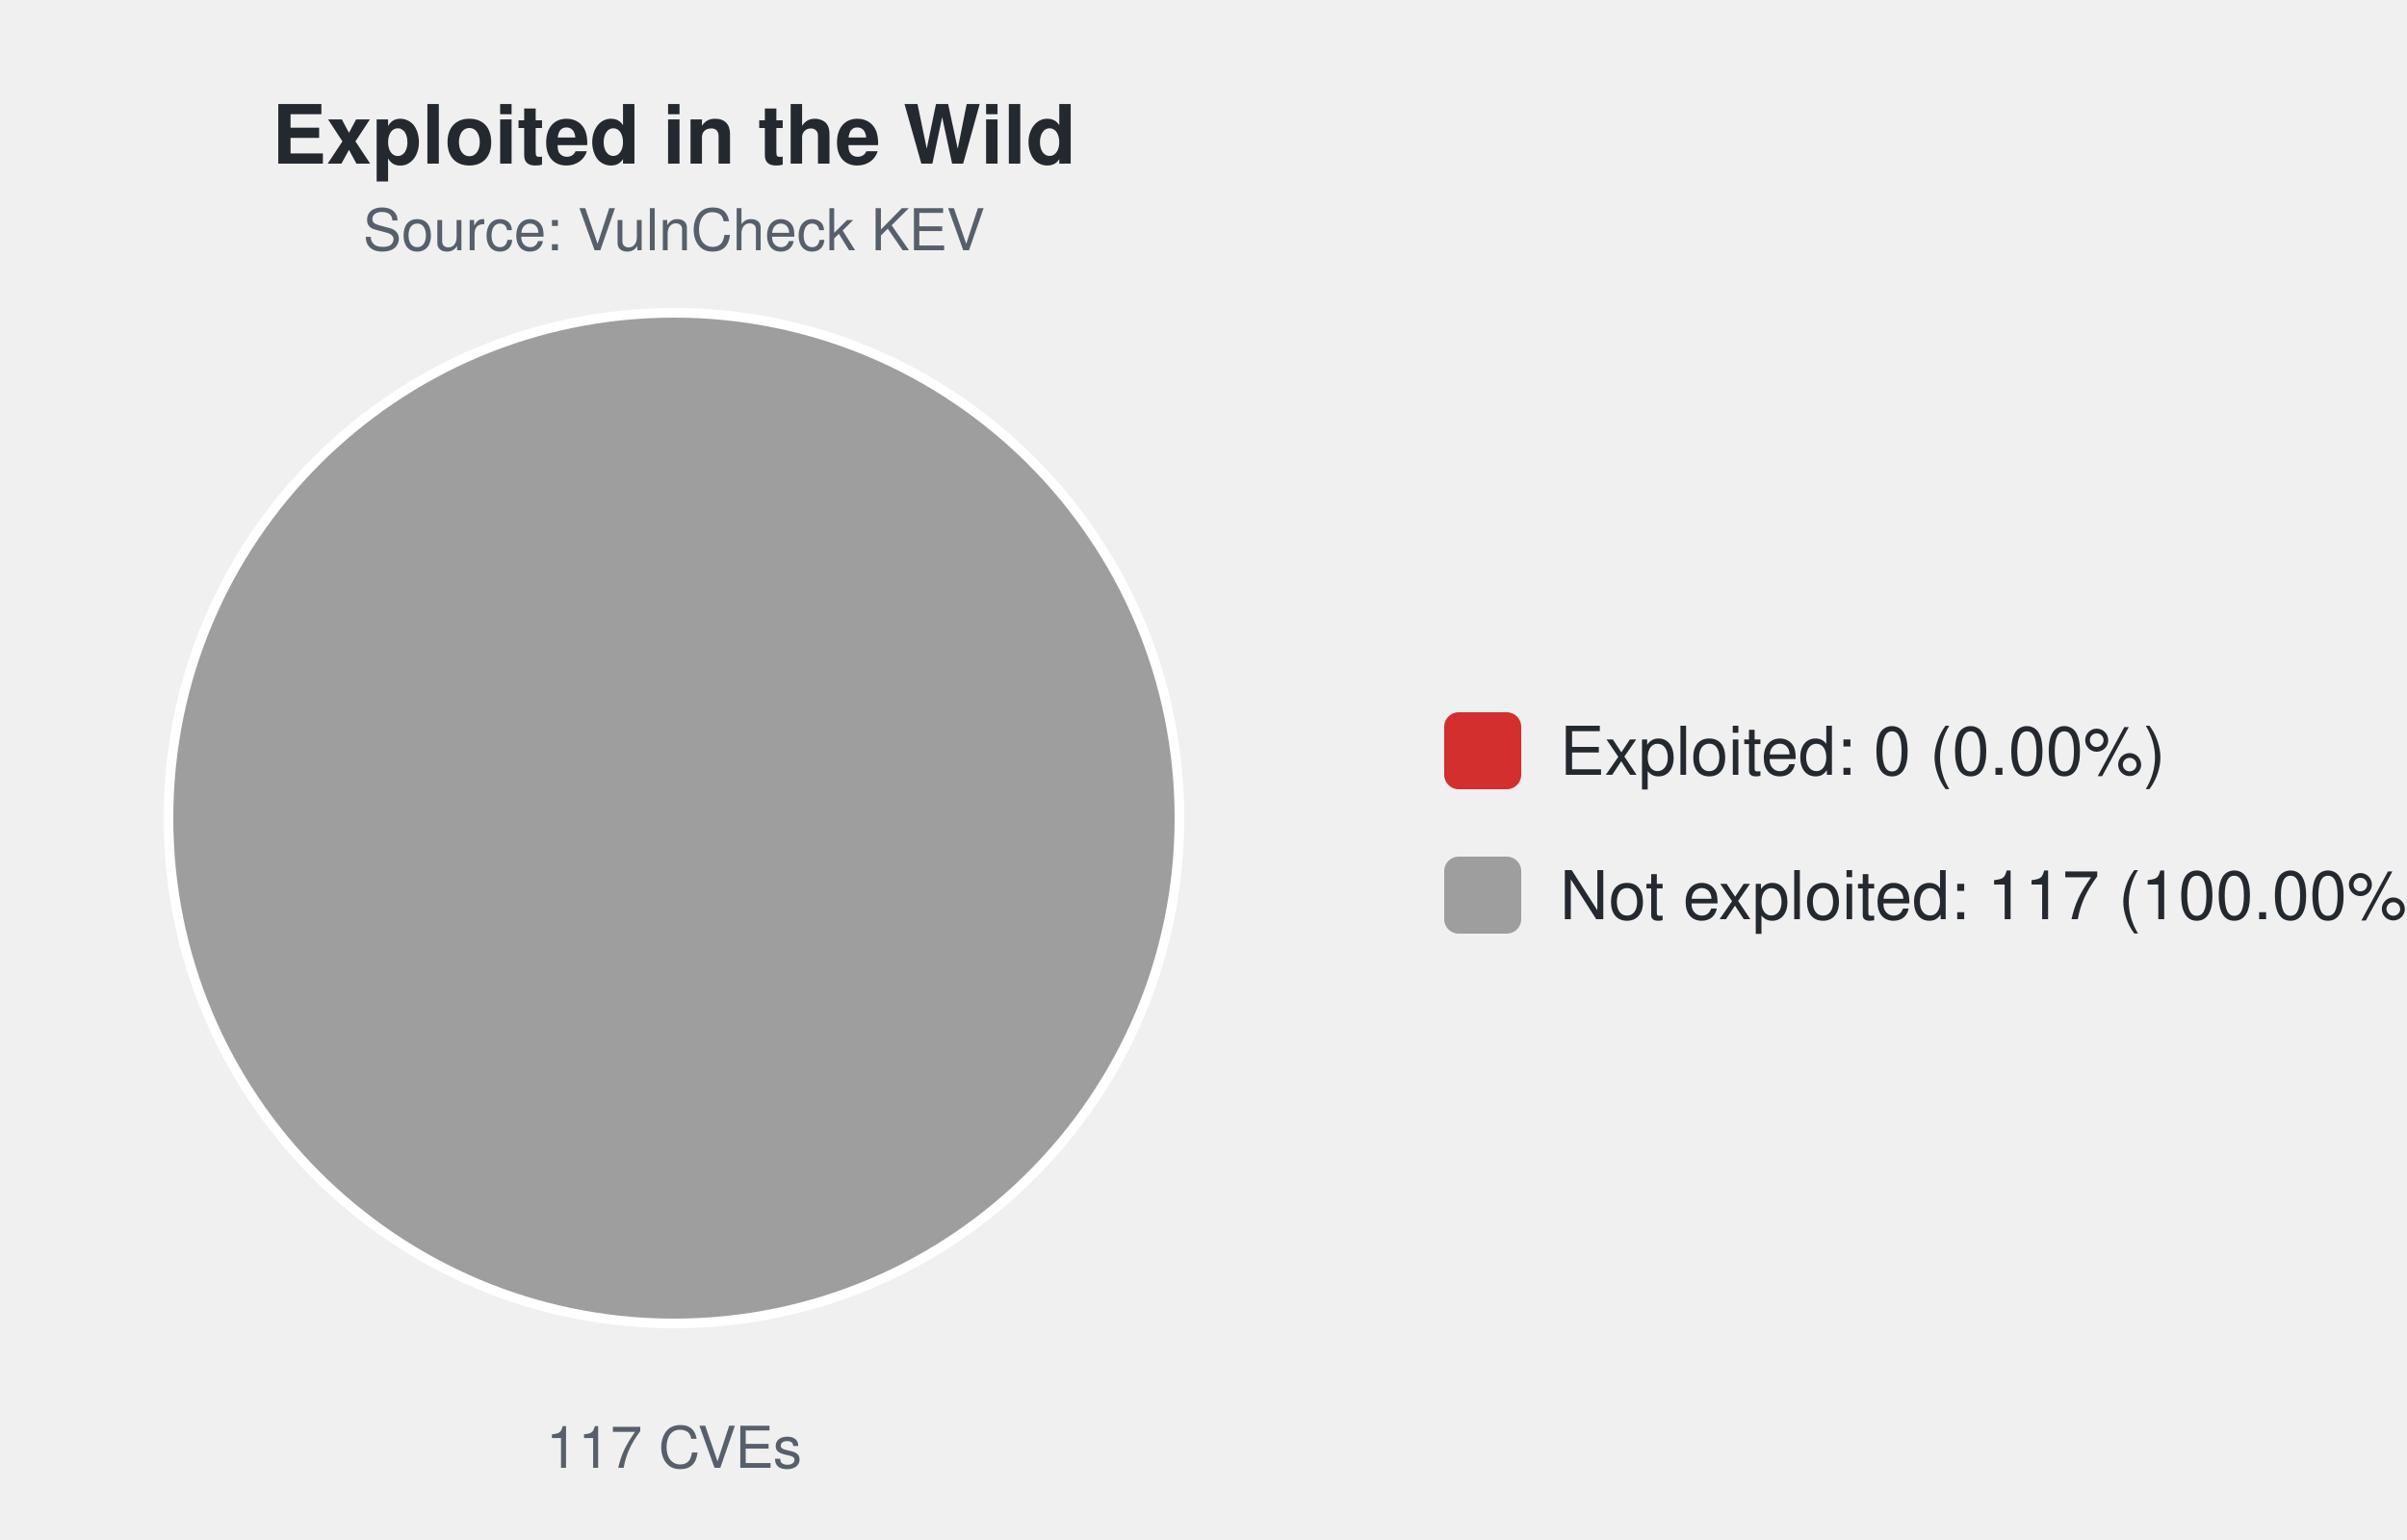
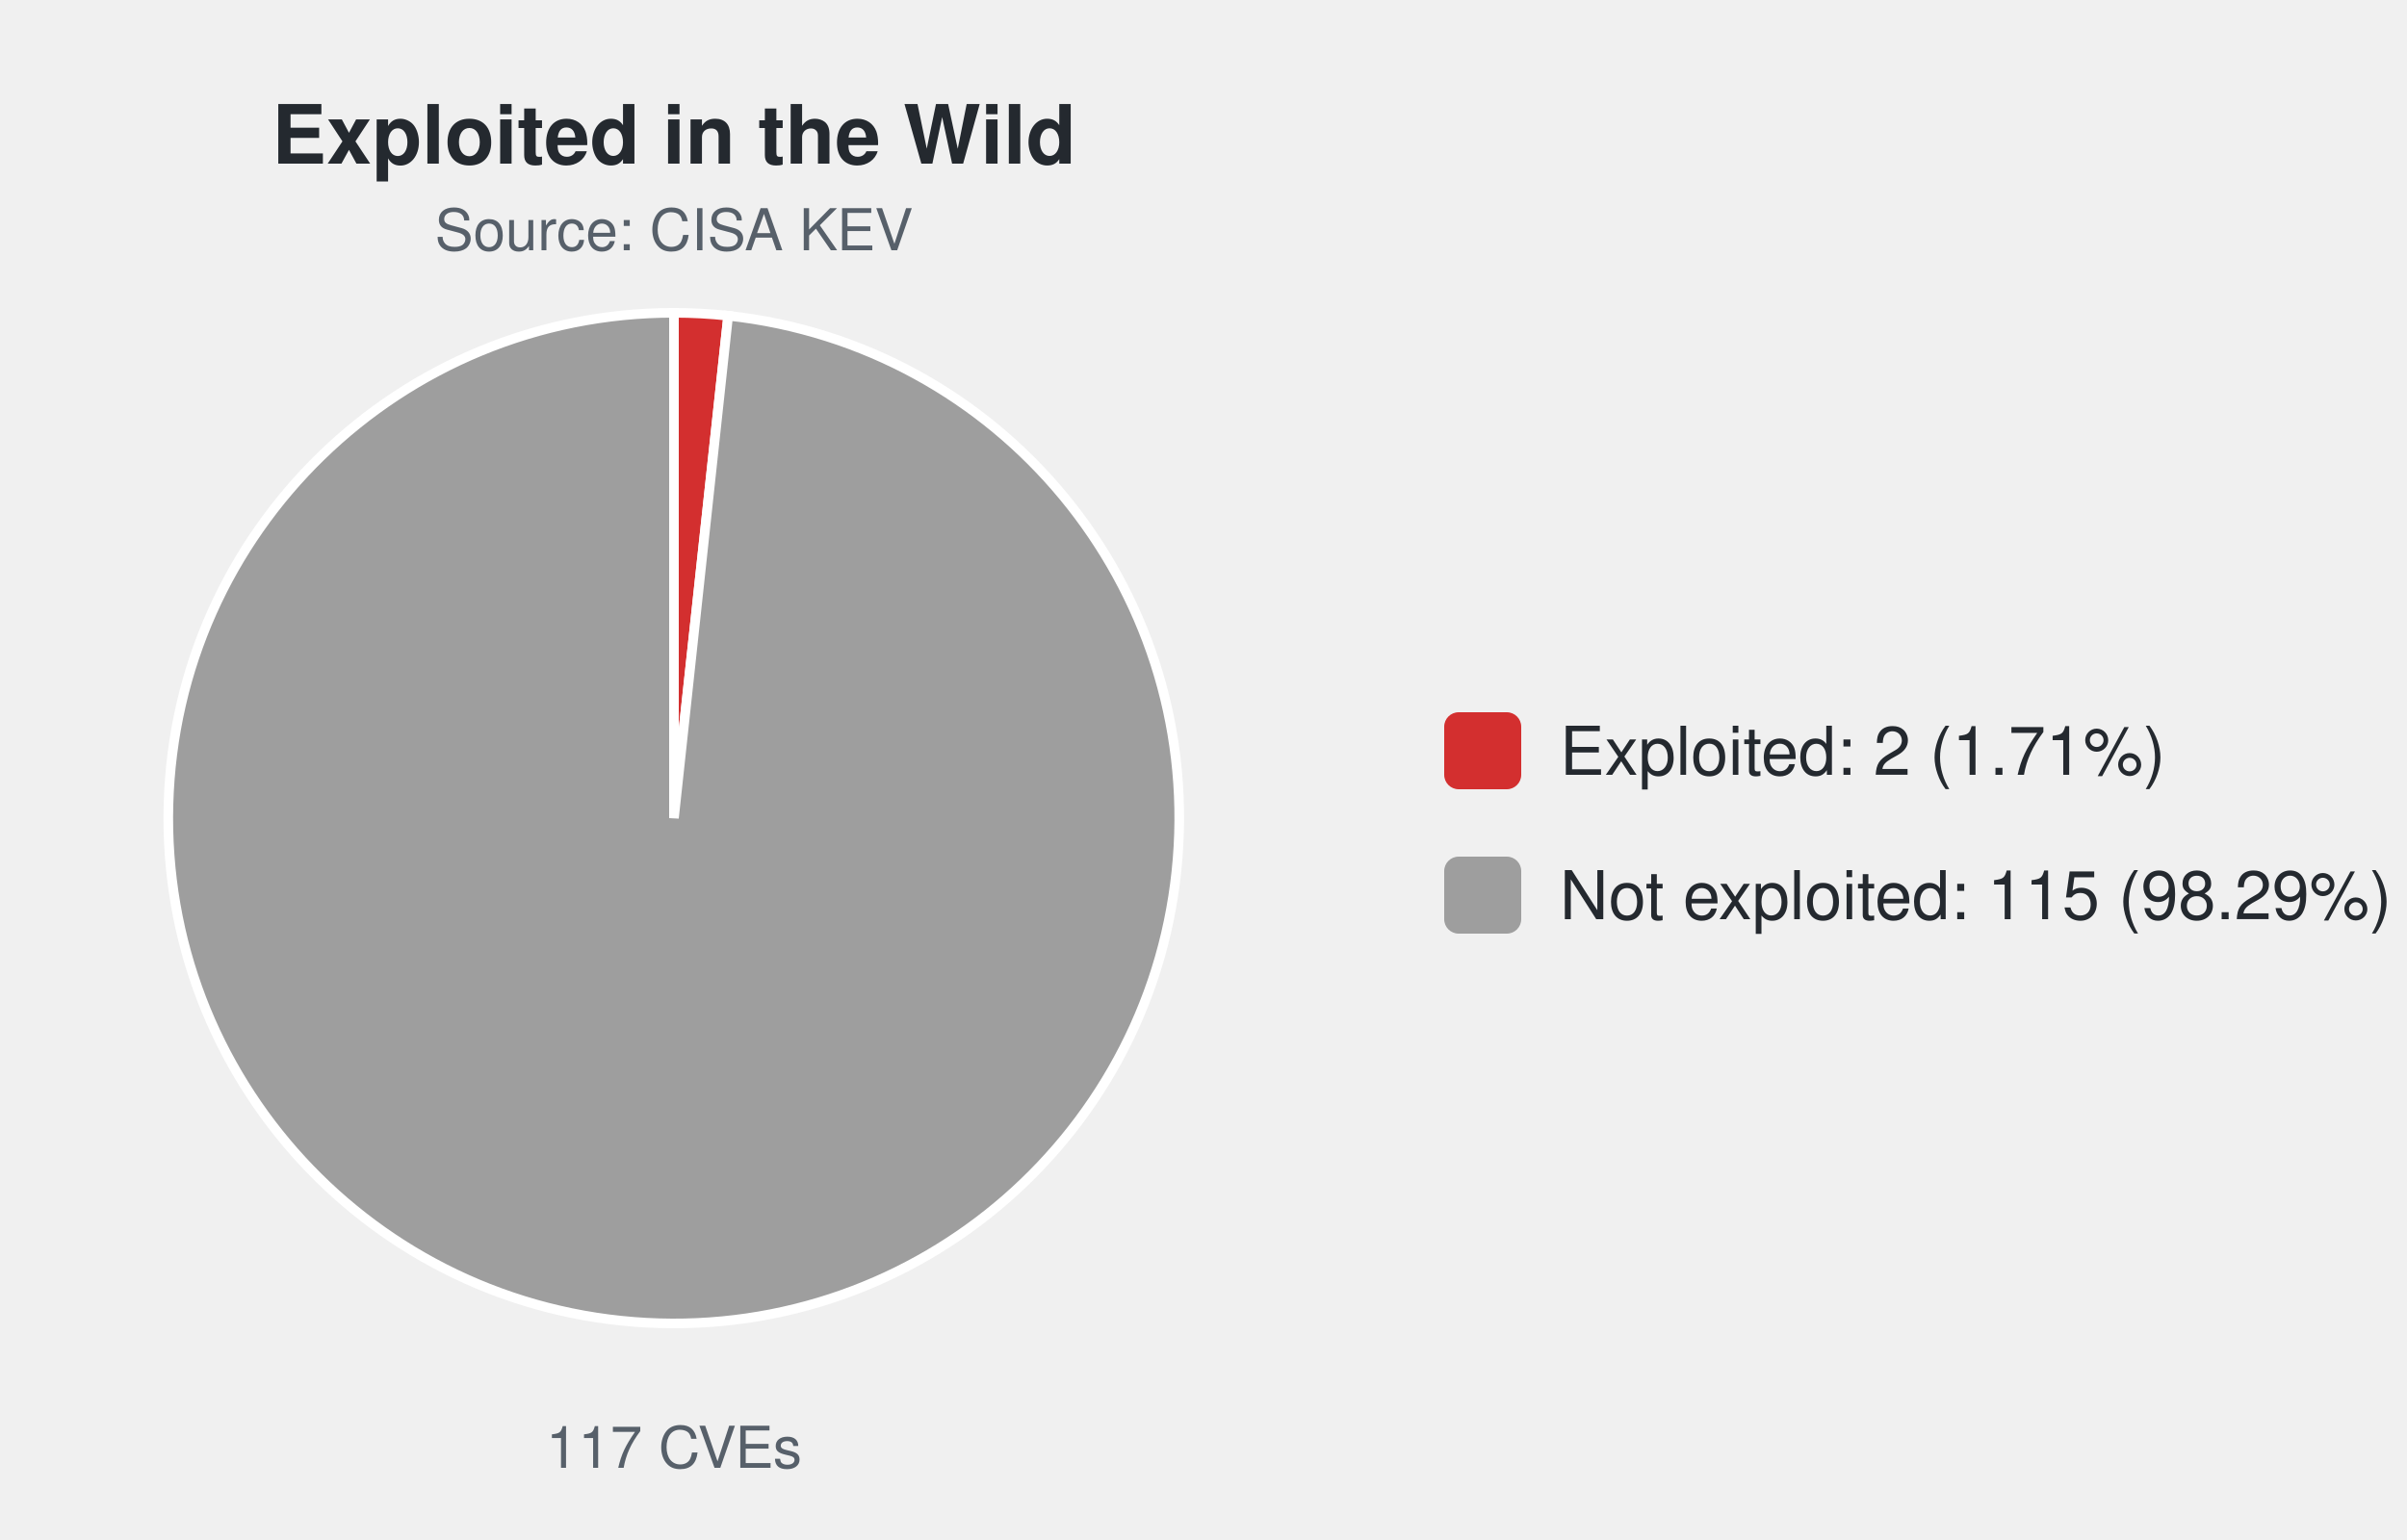
<svg xmlns="http://www.w3.org/2000/svg" width="500" height="320" viewBox="0 0 500 320" font-family="-apple-system,Segoe UI,Helvetica,Arial,sans-serif">
  <text x="140.0" y="34" font-size="17" font-weight="600" text-anchor="middle" fill="#24292f">Exploited in the Wild</text>
-   <text x="140.0" y="52" font-size="12" text-anchor="middle" fill="#57606a">Source: VulnCheck KEV</text>
-   <circle cx="140.0" cy="170.0" r="105.0" fill="#9e9e9e" stroke="#ffffff" stroke-width="2" />
+   <text x="140.0" y="52" font-size="12" text-anchor="middle" fill="#57606a">Source: CISA KEV</text>
+   <path d="M140.00,170.00 L140.00,65.00 A105.0,105.0 0 0 1 151.26,65.61 Z" fill="#d32f2f" stroke="#ffffff" stroke-width="2" />
+   <path d="M140.00,170.00 L151.26,65.61 A105.0,105.0 0 1 1 140.00,65.00 Z" fill="#9e9e9e" stroke="#ffffff" stroke-width="2" />
  <text x="140.0" y="305" font-size="12" text-anchor="middle" fill="#57606a">117 CVEs</text>
  <rect x="300.0" y="148.0" width="16" height="16" rx="3" fill="#d32f2f" />
-   <text x="324.0" y="161.0" font-size="14" fill="#24292f">Exploited: 0 (0.00%)</text>
+   <text x="324.0" y="161.0" font-size="14" fill="#24292f">Exploited: 2 (1.71%)</text>
  <rect x="300.0" y="178.0" width="16" height="16" rx="3" fill="#9e9e9e" />
-   <text x="324.0" y="191.0" font-size="14" fill="#24292f">Not exploited: 117 (100.00%)</text>
+   <text x="324.0" y="191.0" font-size="14" fill="#24292f">Not exploited: 115 (98.29%)</text>
</svg>
